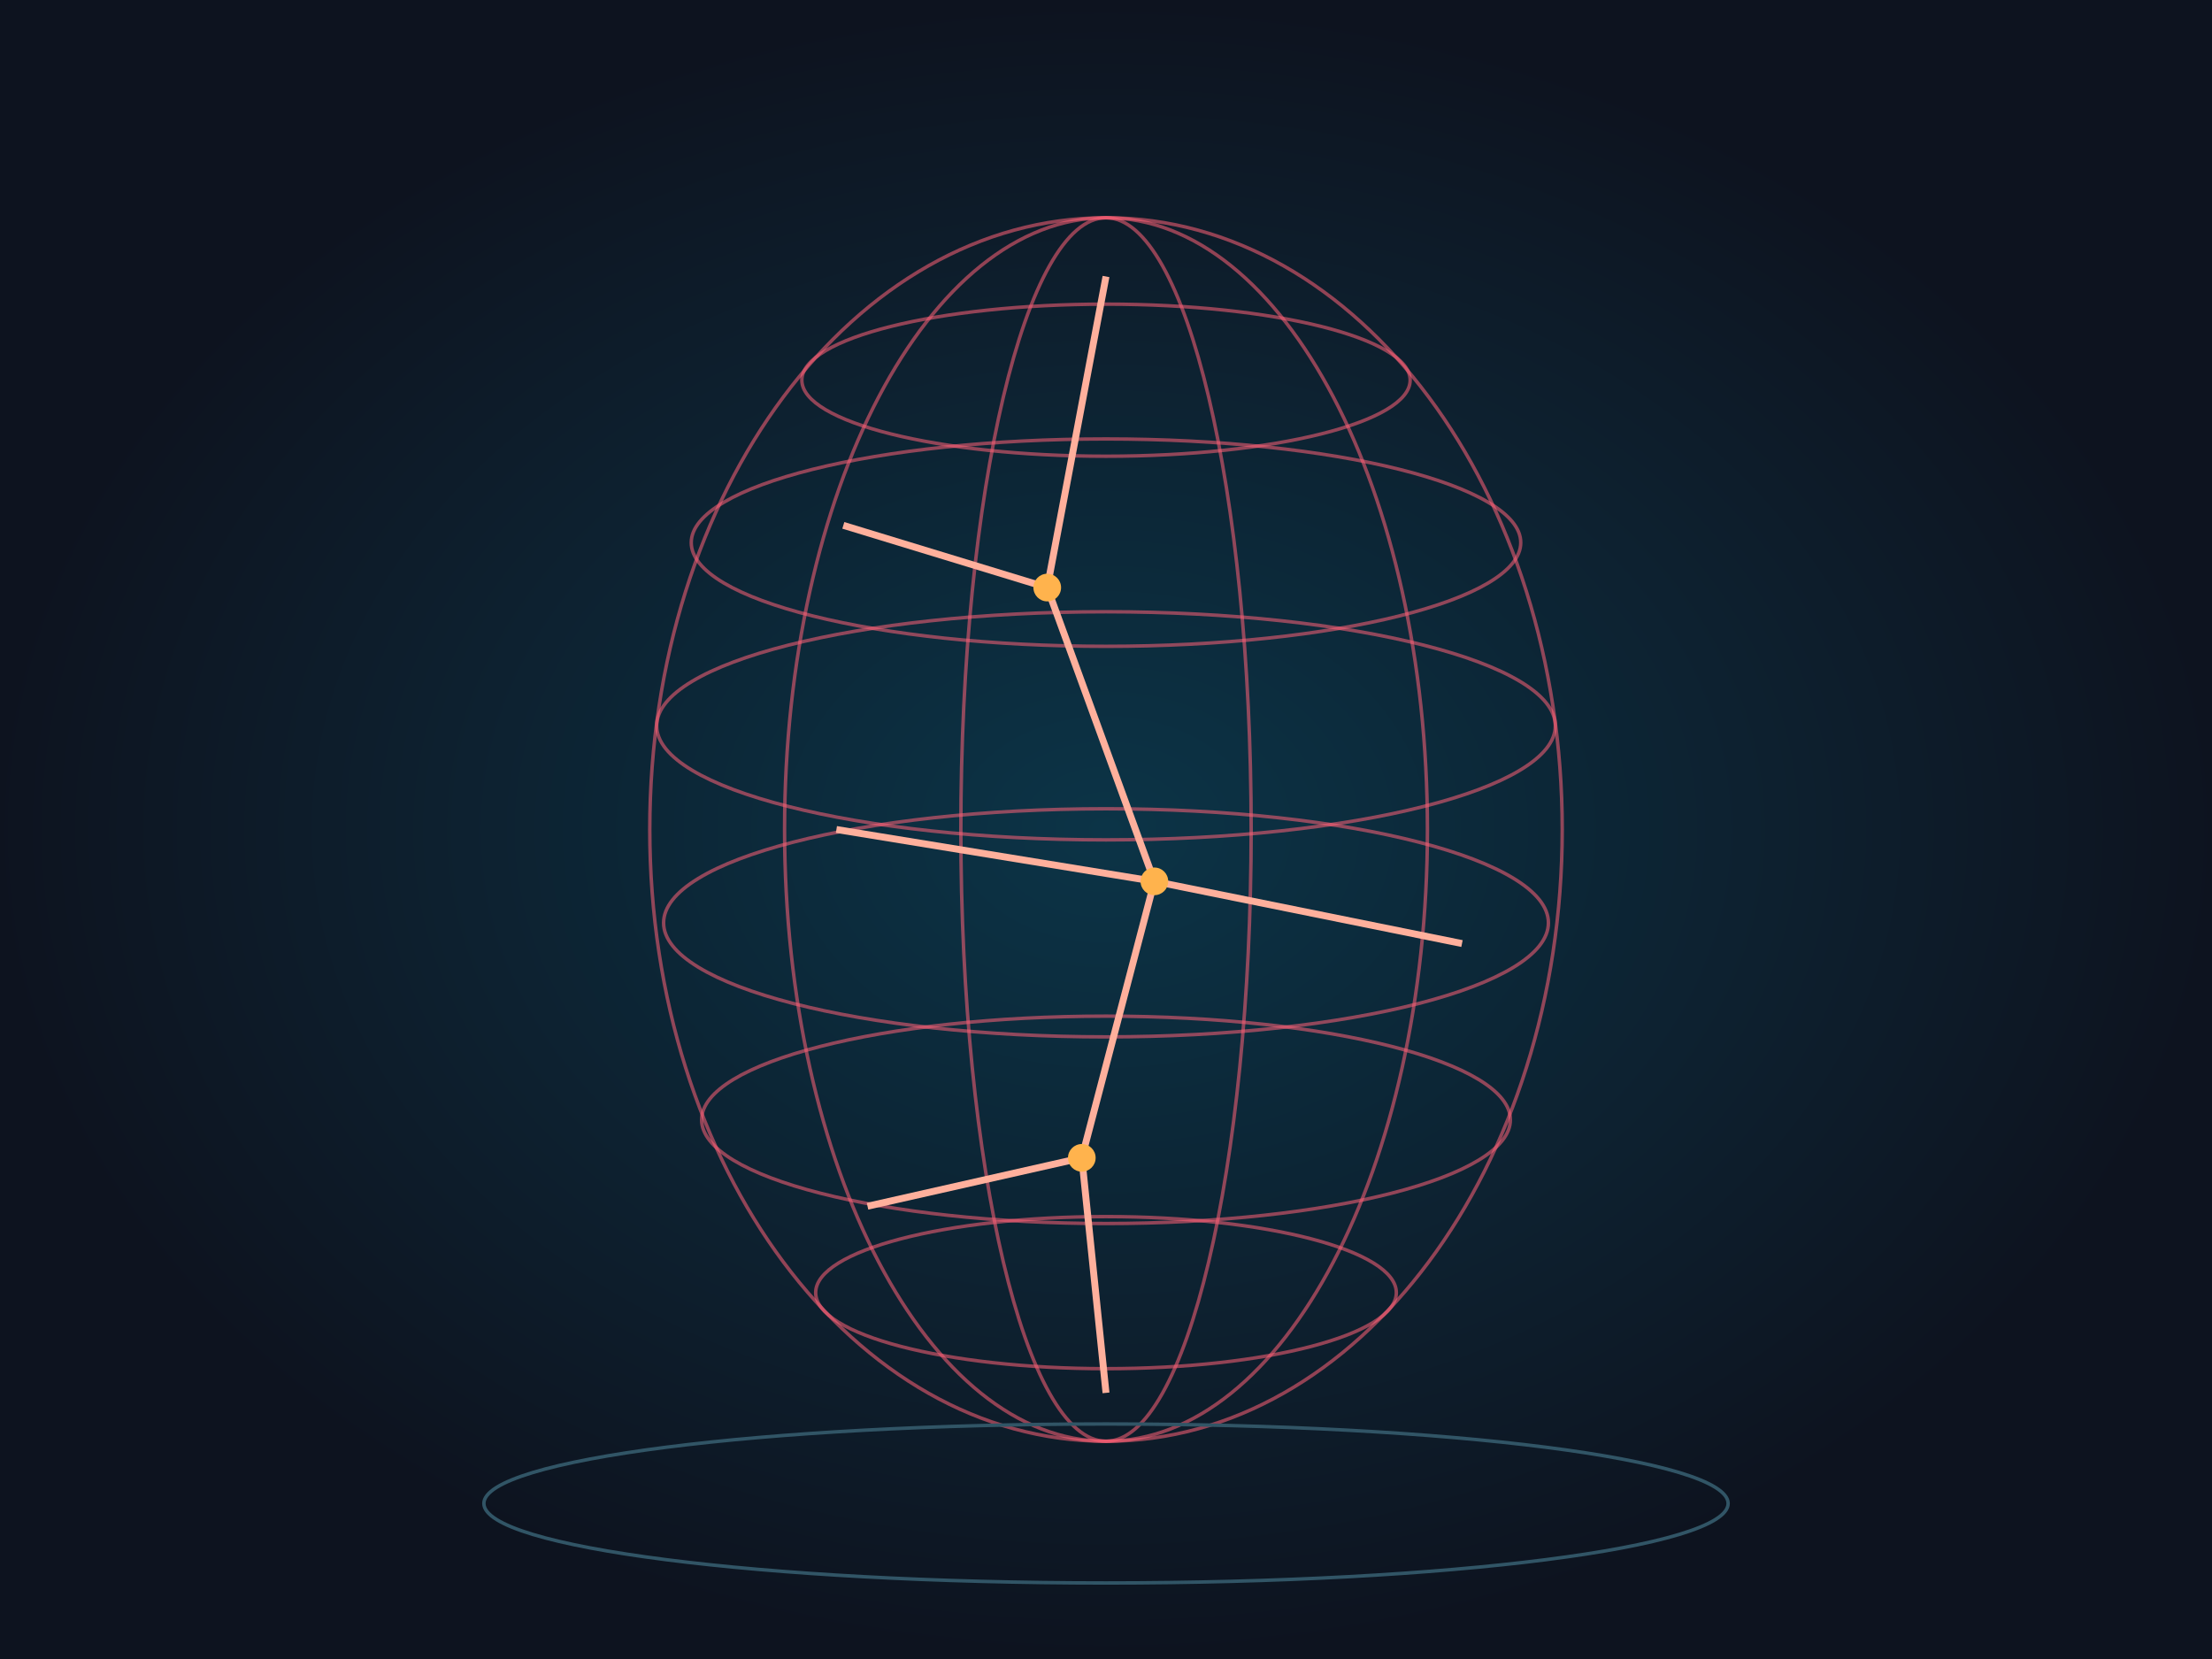
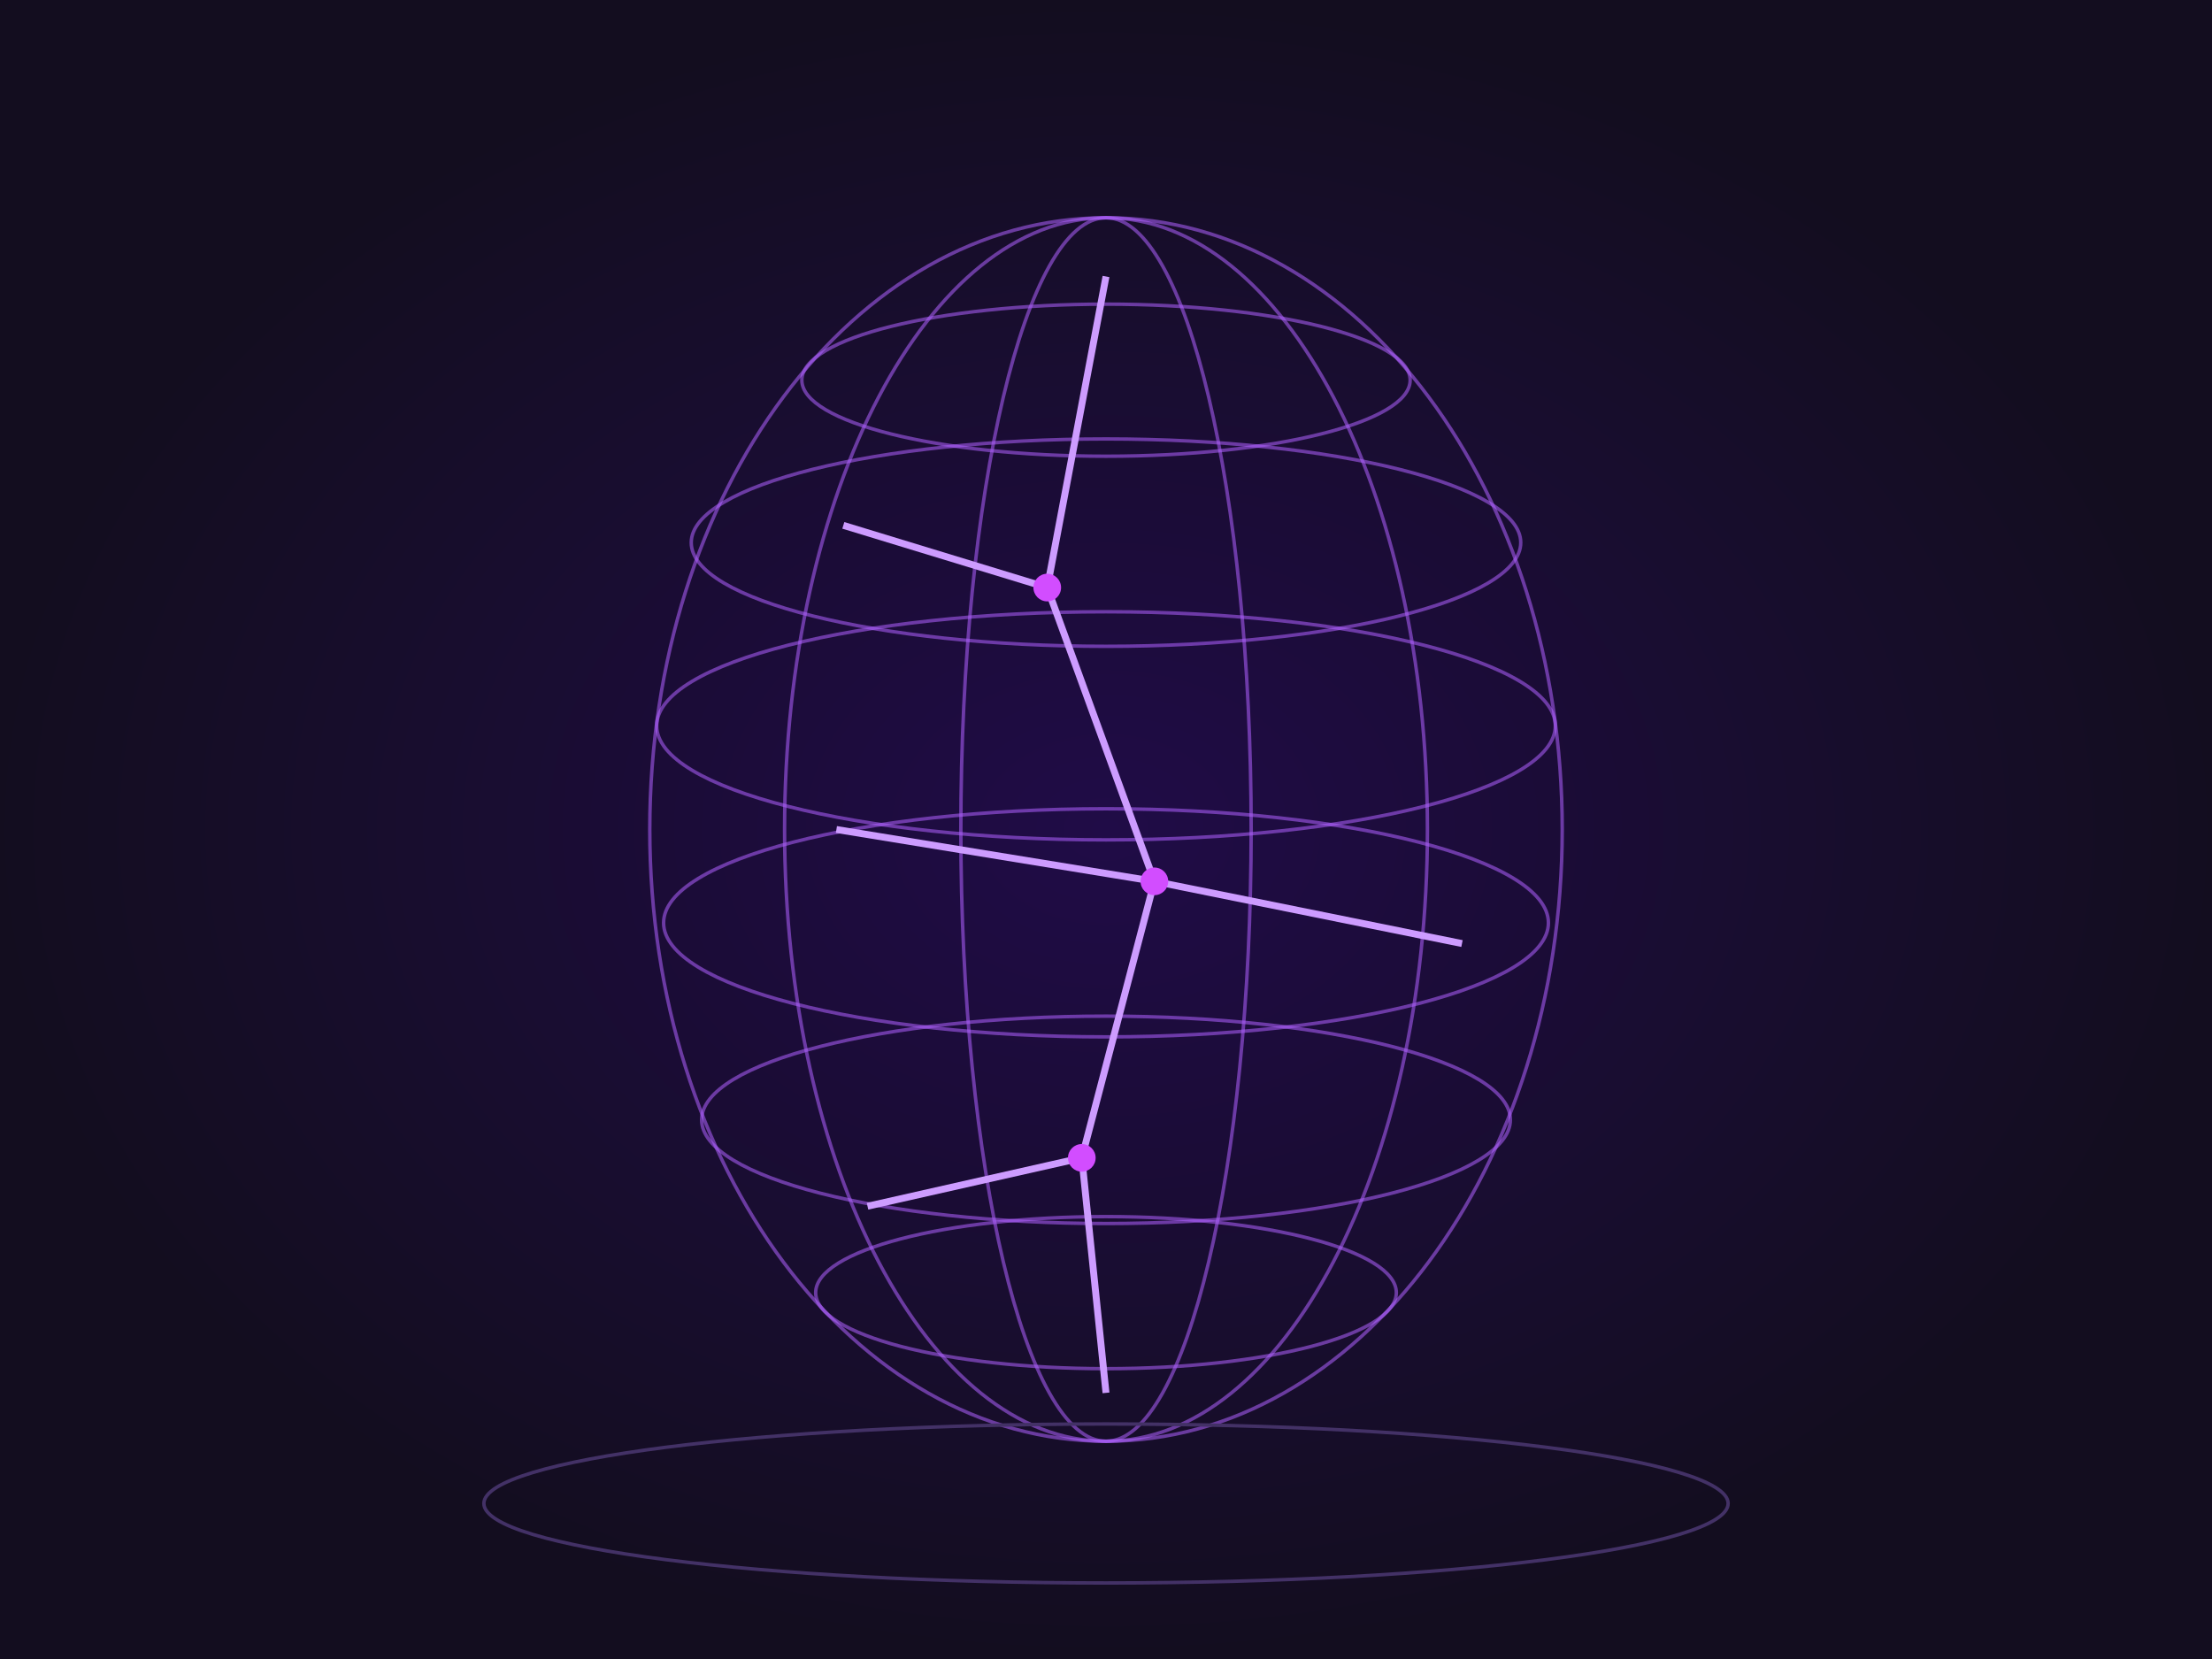
<svg xmlns="http://www.w3.org/2000/svg" viewBox="0 0 640 480">
  <defs>
    <radialGradient id="g">
-       <stop stop-color="#0c3447" />
-       <stop offset="1" stop-color="#0d131f" />
+       <stop stop-color="#200c47" />
+       <stop offset="1" stop-color="#130d1f" />
    </radialGradient>
  </defs>
  <rect width="640" height="480" fill="url(#g)" />
-   <g fill="none" stroke="#ff6077" stroke-opacity=".55">
+   <g fill="none" stroke="#af60ff" stroke-opacity=".55">
    <ellipse cx="320" cy="240" rx="132" ry="177" />
    <ellipse cx="320" cy="240" rx="93" ry="177" />
    <ellipse cx="320" cy="240" rx="42" ry="177" />
    <ellipse cx="320" cy="110" rx="88" ry="22" />
    <ellipse cx="320" cy="157" rx="120" ry="30" />
    <ellipse cx="320" cy="210" rx="130" ry="33" />
    <ellipse cx="320" cy="267" rx="128" ry="33" />
    <ellipse cx="320" cy="324" rx="117" ry="30" />
    <ellipse cx="320" cy="374" rx="84" ry="22" />
  </g>
-   <g fill="none" stroke="#ffb09c" stroke-width="2">
+   <g fill="none" stroke="#cd9cff" stroke-width="2">
    <path d="M320 80 303 170 334 255 313 335 320 403M303 170 244 152M334 255 423 273M313 335 251 349M334 255 242 240" />
  </g>
-   <g fill="#ffb34d">
+   <g fill="#d24dff">
    <circle cx="303" cy="170" r="4" />
    <circle cx="334" cy="255" r="4" />
    <circle cx="313" cy="335" r="4" />
  </g>
-   <ellipse cx="320" cy="435" rx="180" ry="23" fill="none" stroke="#315566" />
+   <ellipse cx="320" cy="435" rx="180" ry="23" fill="none" stroke="#433166" />
</svg>
